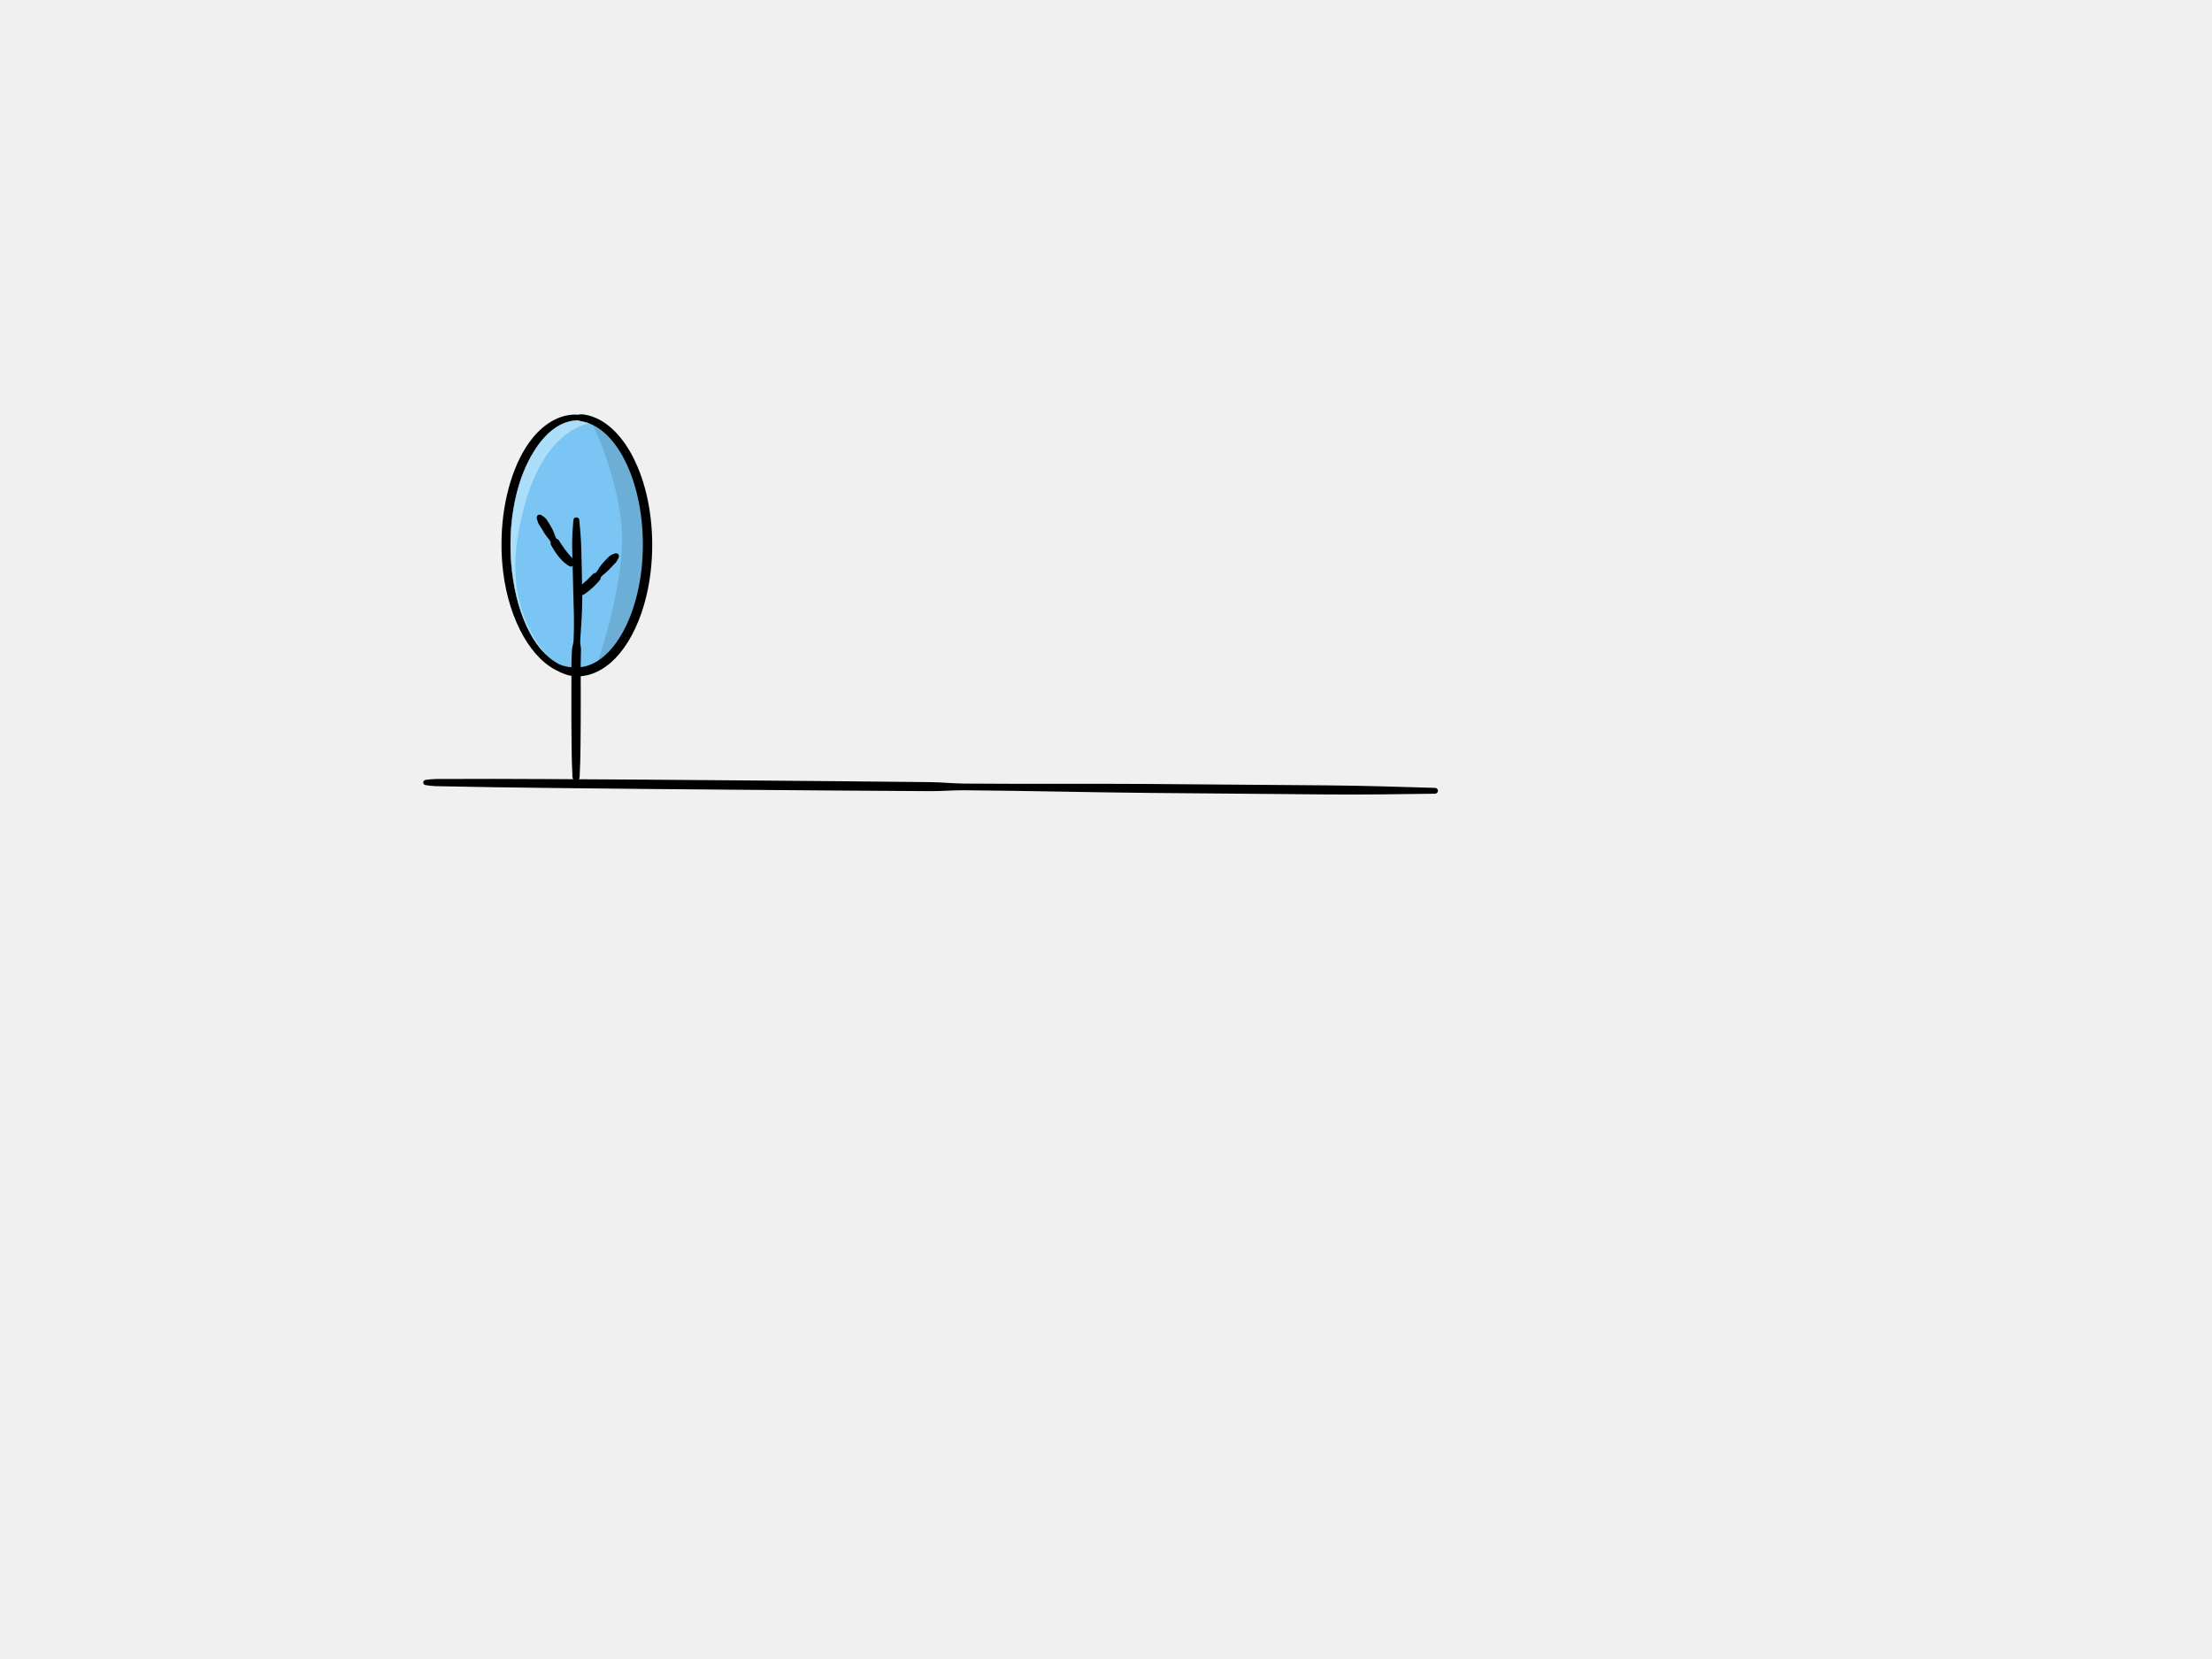
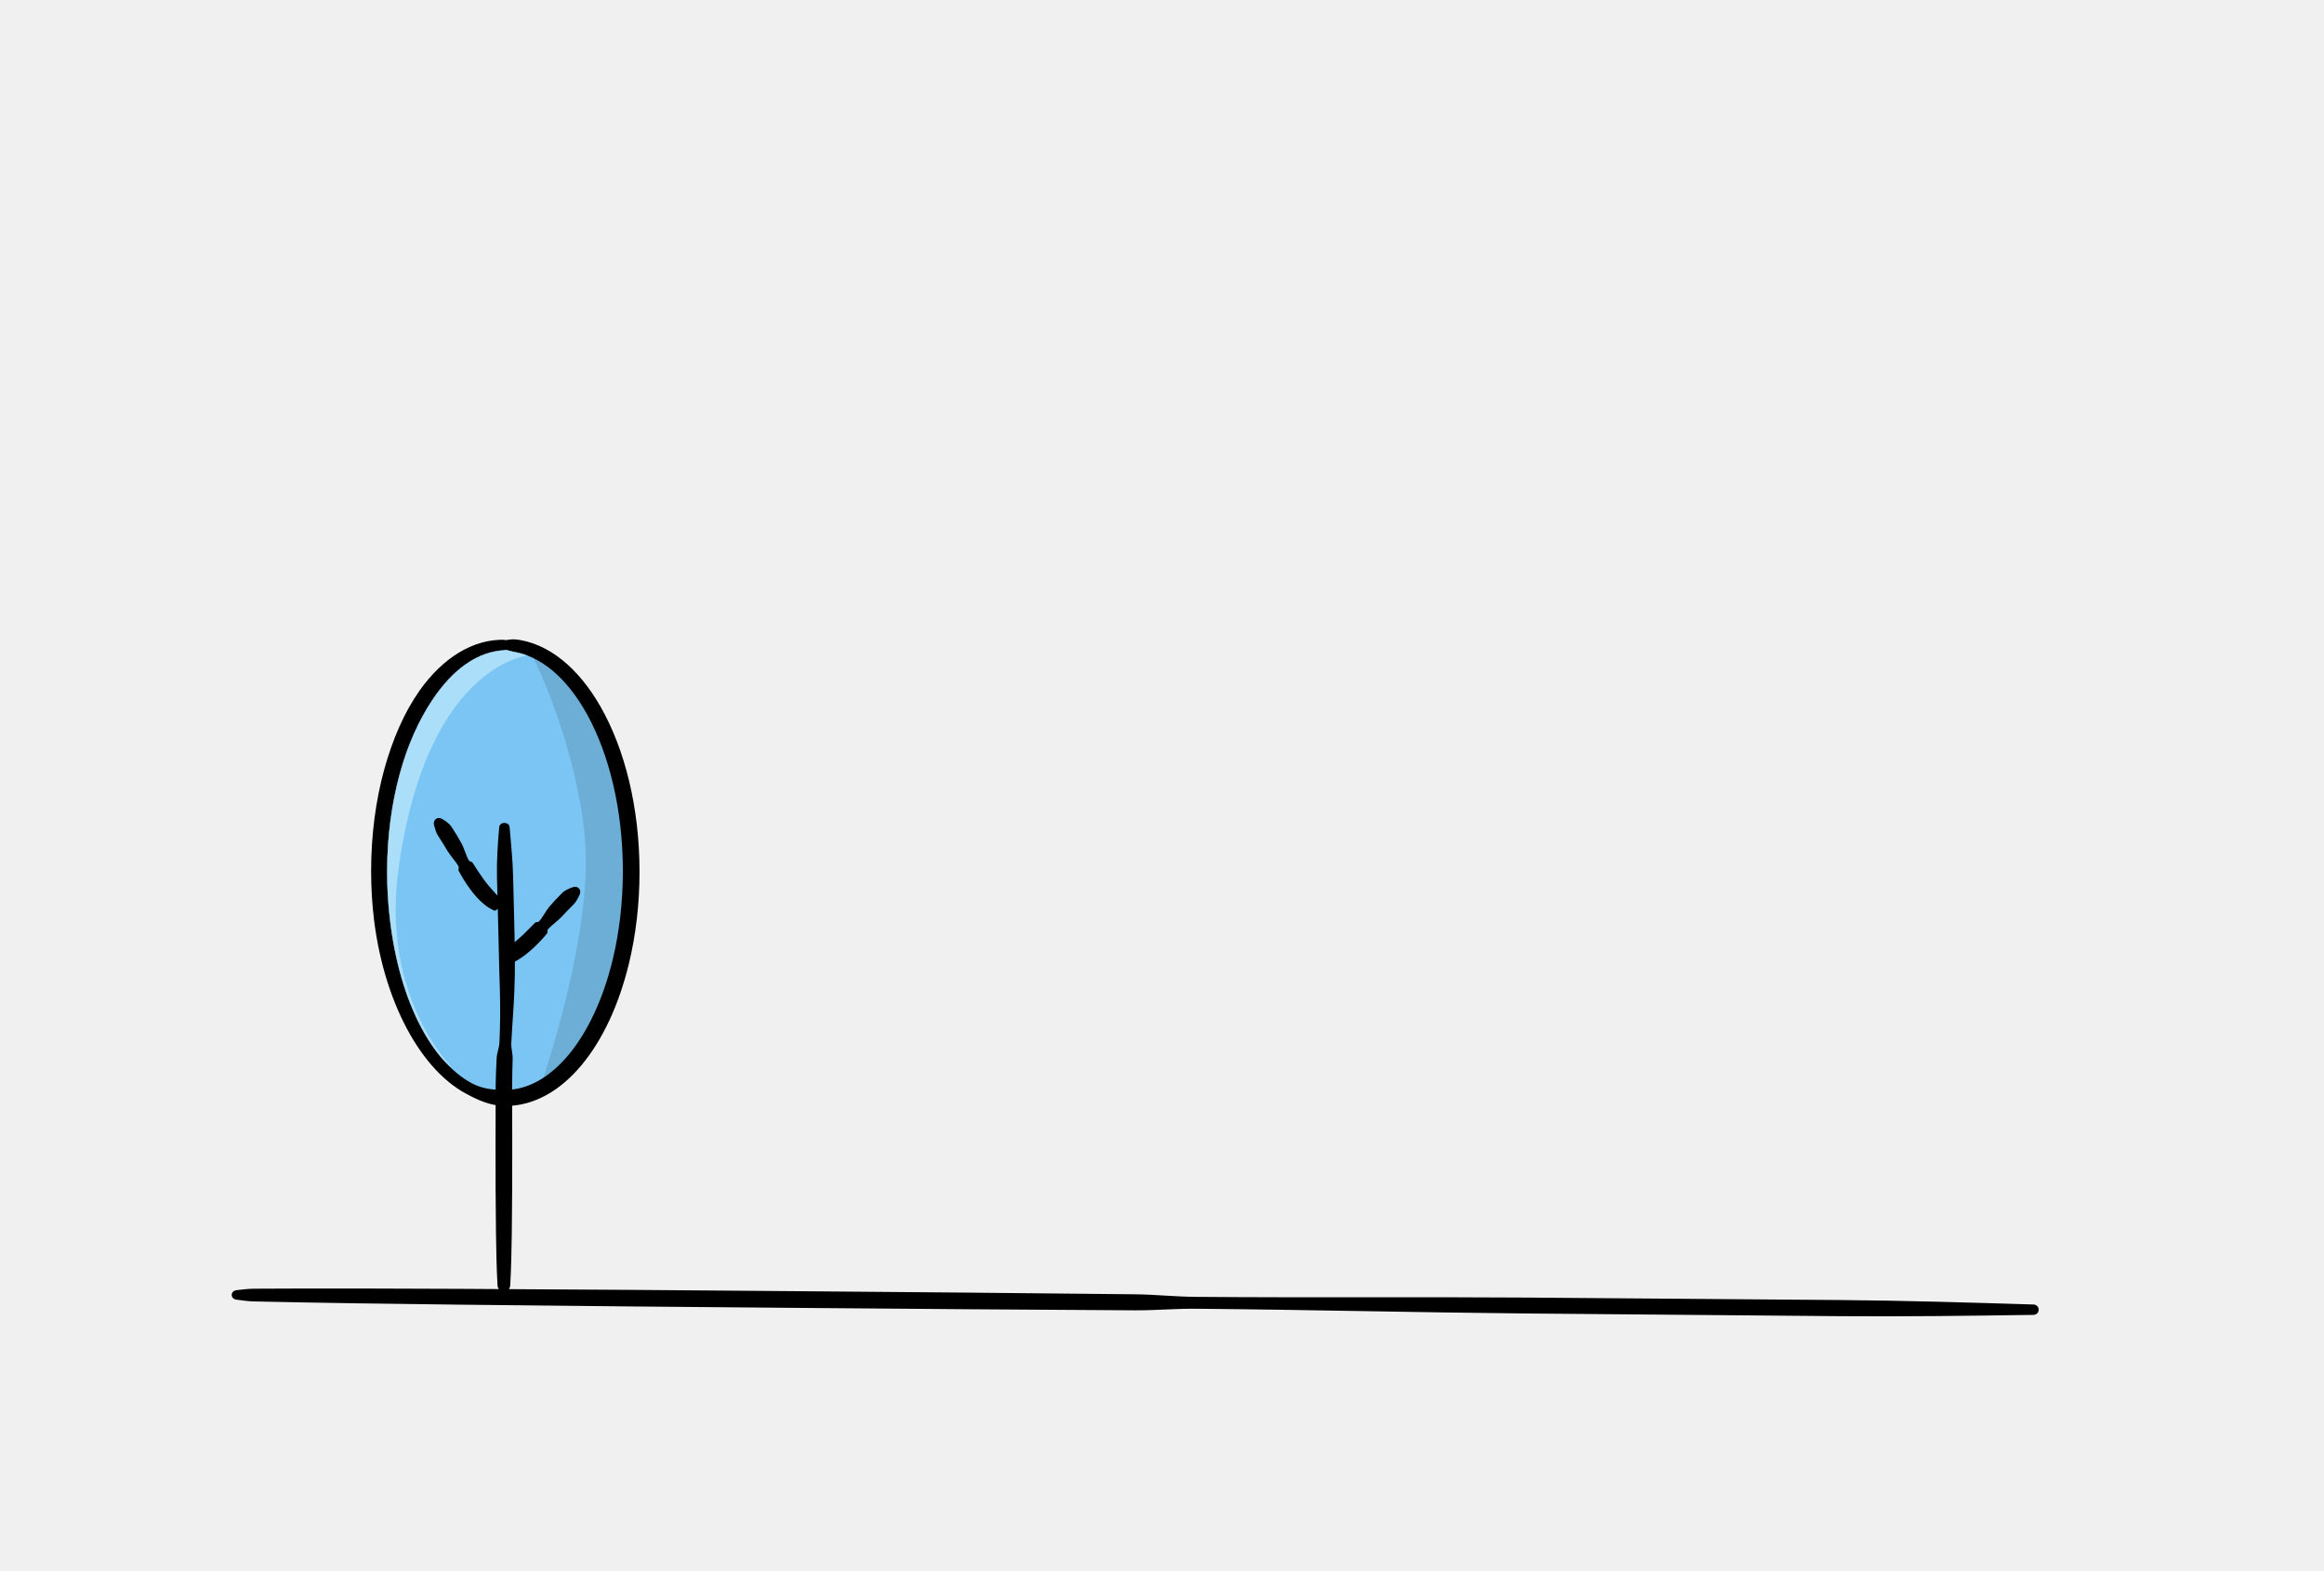
- <svg xmlns="http://www.w3.org/2000/svg" x="0px" y="0px" width="800px" height="600px" viewBox="0 0 800 600">
+ <svg xmlns="http://www.w3.org/2000/svg" x="0px" y="0px" width="472px" height="319px" viewBox="0 0 472 319">
  <g id="Layer 1">
    <g id="Path">
-       <path style="fill:#000000;fill-opacity:1;fill-rule:nonzero;opacity:1;stroke:none;" d="M153.992,283.958 C155.199,284.126,156.406,284.294,157.614,284.322 C171.518,284.635,185.422,284.814,199.327,284.979 C222.393,285.253,245.458,285.448,268.524,285.637 C291.178,285.823,313.832,286.01,336.487,286.128 C340.579,286.149,344.674,285.774,348.766,285.808 C371.099,285.992,393.429,286.559,415.761,286.767 C437.101,286.967,458.442,287.142,479.782,287.317 C492.85,287.425,505.921,287.24,518.991,287.054 C519.573,287.046,520.049,286.59,520.053,286.009 C520.058,285.427,519.591,284.963,519.009,284.946 C505.943,284.546,492.877,284.146,479.809,284.038 C458.469,283.863,437.128,283.687,415.788,283.536 C393.455,283.377,371.119,283.577,348.786,283.394 C344.694,283.36,340.605,282.918,336.513,282.872 C313.86,282.618,291.206,282.432,268.552,282.246 C245.486,282.056,222.42,281.872,199.354,281.766 C185.448,281.703,171.542,281.653,157.635,281.738 C156.427,281.745,155.217,281.894,154.008,282.042 C153.488,282.106,153.065,282.473,153.06,282.992 C153.056,283.511,153.473,283.885,153.992,283.958 z" />
+       <path style="fill:#000000;fill-opacity:1;fill-rule:nonzero;opacity:1;stroke:none;" d="M47.992,263.958 C49.199,264.126,50.406,264.294,51.614,264.322 C65.518,264.635,79.422,264.814,93.327,264.979 C116.393,265.253,139.458,265.448,162.524,265.637 C185.178,265.823,207.832,266.01,230.487,266.128 C234.579,266.149,238.674,265.774,242.766,265.808 C265.099,265.992,287.429,266.559,309.761,266.767 C331.101,266.967,352.442,267.142,373.782,267.317 C386.85,267.425,399.921,267.24,412.991,267.054 C413.573,267.046,414.049,266.59,414.053,266.009 C414.058,265.427,413.591,264.963,413.009,264.946 C399.943,264.546,386.877,264.146,373.809,264.038 C352.469,263.863,331.128,263.687,309.788,263.536 C287.455,263.377,265.119,263.577,242.786,263.394 C238.694,263.36,234.605,262.918,230.513,262.872 C207.86,262.618,185.206,262.432,162.552,262.246 C139.486,262.056,116.42,261.872,93.354,261.766 C79.448,261.703,65.542,261.653,51.635,261.738 C50.427,261.745,49.217,261.894,48.008,262.042 C47.488,262.106,47.065,262.473,47.06,262.992 C47.056,263.511,47.473,263.885,47.992,263.958 z" />
    </g>
    <g id="Path">
-       <path style="fill:#7ac5f3;fill-opacity:1;fill-rule:evenodd;opacity:1;stroke:none;" d="M208.597,151 C222.733,151,234.194,171.595,234.194,197 C234.194,222.405,222.733,243,208.597,243 C194.46,243,183,222.405,183,197 C183,171.595,194.46,151,208.597,151 z" />
-       <path style="fill:#000000;fill-opacity:1;fill-rule:nonzero;opacity:1;stroke:none;" d="M208.597,151.958 C209.122,152.075,209.626,152.221,210.124,152.339 C210.842,152.491,211.557,152.62,212.258,152.846 C212.96,153.062,213.652,153.335,214.335,153.662 C215.699,154.316,217.025,155.19,218.302,156.27 C220.855,158.43,223.212,161.422,225.237,165.089 C229.697,173.158,232.515,184.475,232.502,197 C232.497,203.354,231.766,209.394,230.452,214.852 C228.538,222.816,225.376,229.534,221.53,234.173 C217.668,238.828,213.239,241.346,208.597,241.372 C206.918,241.382,205.227,241.274,203.529,240.732 C202.367,240.378,201.271,239.749,200.194,239.019 C199.118,238.281,198.074,237.4,197.07,236.385 C195.063,234.356,193.222,231.793,191.618,228.799 C188.402,222.809,186.155,215.112,185.17,206.527 C184.814,203.457,184.622,200.27,184.627,197 C184.635,189.895,185.553,183.181,187.174,177.235 C188.784,171.283,191.141,166.128,193.877,162.067 C198.006,155.928,202.99,152.28,208.597,152.055 C208.597,152.022,208.597,151.99,208.597,151.958 z M208.597,149.945 C202.056,149.72,195.881,153.675,191.232,160.239 C188.142,164.61,185.721,170.133,184.011,176.374 C182.311,182.621,181.365,189.615,181.373,197 C181.378,200.398,181.581,203.714,181.975,206.91 C183.087,215.851,185.716,223.825,189.285,230.09 C191.073,233.224,193.102,235.934,195.333,238.128 C196.449,239.225,197.616,240.193,198.83,241.018 C200.042,241.85,201.315,242.497,202.587,243.108 C204.456,243.98,206.472,244.618,208.597,244.628 C214.484,244.654,219.841,241.46,224.115,236.321 C228.407,231.167,231.732,224.009,233.749,215.646 C235.129,209.914,235.89,203.614,235.885,197 C235.872,183.962,232.888,172.15,227.983,163.546 C225.752,159.638,223.118,156.389,220.154,154.015 C218.672,152.829,217.108,151.864,215.477,151.154 C214.662,150.799,213.83,150.508,212.985,150.285 C212.139,150.072,211.284,149.886,210.412,149.854 C209.805,149.844,209.195,149.925,208.597,150.042 C208.597,150.01,208.597,149.978,208.597,149.945 z" />
+       <path style="fill:#7ac5f3;fill-opacity:1;fill-rule:evenodd;opacity:1;stroke:none;" d="M102.597,131 C116.733,131,128.194,151.595,128.194,177 C128.194,202.405,116.733,223,102.597,223 C88.46,223,77,202.405,77,177 C77,151.595,88.46,131,102.597,131 z" />
+       <path style="fill:#000000;fill-opacity:1;fill-rule:nonzero;opacity:1;stroke:none;" d="M102.597,131.958 C103.122,132.075,103.626,132.221,104.124,132.339 C104.842,132.491,105.557,132.62,106.258,132.846 C106.96,133.062,107.652,133.335,108.335,133.662 C109.699,134.316,111.025,135.19,112.302,136.27 C114.855,138.43,117.212,141.422,119.237,145.089 C123.697,153.158,126.515,164.475,126.502,177 C126.497,183.354,125.766,189.394,124.452,194.852 C122.538,202.816,119.376,209.534,115.53,214.173 C111.668,218.828,107.239,221.346,102.597,221.372 C100.918,221.382,99.227,221.274,97.529,220.732 C96.368,220.378,95.271,219.749,94.194,219.019 C93.118,218.281,92.074,217.4,91.07,216.385 C89.063,214.356,87.222,211.793,85.618,208.799 C82.402,202.809,80.155,195.112,79.17,186.527 C78.814,183.457,78.622,180.27,78.627,177 C78.635,169.895,79.553,163.181,81.174,157.235 C82.784,151.283,85.141,146.128,87.877,142.067 C92.006,135.928,96.99,132.28,102.597,132.055 C102.597,132.022,102.597,131.99,102.597,131.958 z M102.597,129.945 C96.056,129.72,89.881,133.675,85.232,140.239 C82.142,144.61,79.721,150.133,78.011,156.374 C76.311,162.621,75.365,169.615,75.373,177 C75.378,180.398,75.581,183.714,75.975,186.91 C77.087,195.851,79.716,203.825,83.285,210.09 C85.073,213.224,87.102,215.934,89.333,218.128 C90.449,219.225,91.616,220.193,92.83,221.018 C94.043,221.85,95.315,222.497,96.587,223.108 C98.456,223.98,100.472,224.618,102.597,224.628 C108.484,224.654,113.841,221.46,118.115,216.321 C122.407,211.167,125.732,204.009,127.749,195.646 C129.129,189.914,129.89,183.614,129.885,177 C129.872,163.962,126.888,152.15,121.983,143.546 C119.752,139.638,117.118,136.389,114.154,134.015 C112.672,132.829,111.108,131.864,109.477,131.154 C108.662,130.799,107.83,130.508,106.985,130.285 C106.139,130.071,105.285,129.886,104.412,129.854 C103.805,129.844,103.195,129.925,102.597,130.042 C102.597,130.01,102.597,129.978,102.597,129.945 z" />
    </g>
    <g id="Path">
-       <path style="fill:#000000;fill-opacity:1;fill-rule:nonzero;opacity:1;stroke:none;" d="M209.294,282 C209.453,281.689,209.611,281.378,209.628,281.067 C209.828,277.485,209.893,273.903,209.945,270.321 C210.03,264.38,210.036,258.438,210.037,252.497 C210.038,248.382,210.038,244.266,210.015,240.151 C210.015,240.158,210.015,240.166,210.015,240.173 C210.028,238.47,210.07,236.764,210.121,235.054 C210.151,234.006,209.792,232.938,209.843,231.886 C210.012,228.315,210.341,224.738,210.472,221.108 C210.553,218.888,210.597,216.691,210.573,214.509 C210.516,208.99,210.338,203.57,210.215,198.11 C210.142,194.766,209.797,191.413,209.499,188 C209.398,186.84,207.491,186.84,207.39,188 C207.092,191.436,206.857,194.826,206.936,198.184 C207.06,203.666,207.237,209.077,207.341,214.557 C207.382,216.723,207.459,218.899,207.524,221.097 C207.63,224.637,207.601,228.197,207.432,231.772 C207.383,232.824,206.926,233.861,206.868,234.919 C206.777,236.646,206.705,238.381,206.671,240.128 C206.671,240.135,206.671,240.123,206.671,240.15 C206.647,244.266,206.646,248.381,206.645,252.496 C206.644,258.438,206.649,264.379,206.732,270.321 C206.782,273.903,206.846,277.484,207.045,281.066 C207.062,281.377,207.22,281.689,207.379,282 C207.858,282.943,208.814,282.943,209.294,282 z" />
+       <path style="fill:#000000;fill-opacity:1;fill-rule:nonzero;opacity:1;stroke:none;" d="M103.294,262 C103.453,261.689,103.611,261.378,103.628,261.067 C103.828,257.485,103.893,253.903,103.945,250.321 C104.03,244.38,104.036,238.438,104.037,232.497 C104.038,228.382,104.038,224.266,104.015,220.151 C104.015,220.158,104.015,220.166,104.015,220.173 C104.028,218.47,104.07,216.764,104.121,215.054 C104.151,214.006,103.792,212.938,103.843,211.886 C104.012,208.315,104.341,204.738,104.472,201.108 C104.553,198.888,104.597,196.691,104.573,194.509 C104.516,188.99,104.338,183.57,104.215,178.11 C104.142,174.766,103.797,171.413,103.499,168 C103.398,166.84,101.491,166.84,101.39,168 C101.092,171.436,100.857,174.826,100.936,178.184 C101.06,183.666,101.237,189.077,101.341,194.557 C101.382,196.723,101.459,198.899,101.524,201.097 C101.63,204.637,101.601,208.197,101.432,211.772 C101.383,212.824,100.926,213.861,100.868,214.919 C100.777,216.646,100.705,218.381,100.671,220.128 C100.671,220.135,100.671,220.123,100.671,220.15 C100.647,224.266,100.646,228.381,100.645,232.496 C100.644,238.438,100.649,244.379,100.732,250.321 C100.782,253.903,100.846,257.484,101.045,261.066 C101.062,261.377,101.22,261.689,101.379,262 C101.858,262.943,102.814,262.943,103.294,262 z" />
    </g>
    <g id="Path">
-       <path style="fill:#000000;fill-opacity:1;fill-rule:nonzero;opacity:1;stroke:none;" d="M208.445,215.848 C208.595,215.967,208.744,216.078,208.811,216.037 C209.71,215.796,210.497,215.376,211.234,214.93 C212.457,214.182,213.515,213.299,214.487,212.385 C215.442,211.487,216.317,210.554,217.11,209.574 C217.266,209.408,217.133,208.986,217.251,208.789 C218.055,207.858,219.131,207.169,219.983,206.289 C220.783,205.435,221.58,204.577,222.431,203.745 C222.972,203.256,223.308,202.54,223.685,201.801 C224.215,200.764,223.414,199.812,222.315,200.199 C221.488,200.489,220.686,200.825,220.138,201.4 C219.213,202.305,218.365,203.22,217.579,204.141 C216.771,205.12,216.251,206.291,215.439,207.183 C215.26,207.32,214.831,207.232,214.688,207.396 C213.832,208.252,213.02,209.109,212.163,209.915 C211.289,210.737,210.373,211.501,209.399,212.27 C208.811,212.738,208.192,213.185,207.584,213.753 C207.52,213.782,207.537,213.964,207.555,214.152 C207.654,215.205,207.615,215.192,208.445,215.848 z" />
+       <path style="fill:#000000;fill-opacity:1;fill-rule:nonzero;opacity:1;stroke:none;" d="M102.445,195.848 C102.595,195.967,102.744,196.078,102.811,196.037 C103.71,195.796,104.497,195.376,105.234,194.93 C106.457,194.182,107.515,193.299,108.487,192.385 C109.442,191.487,110.317,190.554,111.11,189.574 C111.266,189.408,111.133,188.986,111.251,188.789 C112.055,187.858,113.131,187.169,113.983,186.289 C114.783,185.435,115.58,184.577,116.431,183.745 C116.972,183.256,117.308,182.54,117.685,181.801 C118.215,180.764,117.414,179.812,116.315,180.199 C115.488,180.489,114.686,180.825,114.138,181.4 C113.213,182.305,112.365,183.22,111.579,184.141 C110.771,185.12,110.251,186.291,109.439,187.183 C109.26,187.32,108.831,187.232,108.688,187.396 C107.832,188.252,107.02,189.109,106.163,189.915 C105.289,190.737,104.373,191.501,103.399,192.27 C102.811,192.738,102.192,193.185,101.584,193.753 C101.52,193.782,101.537,193.964,101.555,194.152 C101.654,195.205,101.615,195.192,102.445,195.848 z" />
    </g>
    <g id="Path">
-       <path style="fill:#000000;fill-opacity:1;fill-rule:nonzero;opacity:1;stroke:none;" d="M207.855,203.199 C207.886,203.034,207.921,202.87,207.881,202.817 C207.398,202.252,206.9,201.762,206.417,201.241 C205.621,200.378,204.857,199.458,204.126,198.448 C203.408,197.457,202.738,196.38,202.022,195.286 C201.963,195.184,201.896,195.087,201.742,195.039 C201.601,194.984,201.43,194.945,201.321,194.87 C201.191,194.756,201.142,194.596,201.06,194.454 C200.987,194.308,200.918,194.158,200.852,194.007 C200.721,193.704,200.601,193.392,200.483,193.079 C200.247,192.453,200.015,191.818,199.695,191.228 C199.079,190.104,198.416,188.992,197.692,187.913 C197.244,187.254,196.537,186.774,195.825,186.343 C194.829,185.74,193.843,186.54,194.175,187.657 C194.395,188.396,194.57,189.14,194.969,189.741 C195.628,190.722,196.252,191.768,196.892,192.835 C197.229,193.392,197.646,193.913,198.058,194.441 C198.264,194.705,198.47,194.971,198.664,195.244 C198.76,195.38,198.855,195.519,198.945,195.659 C199.026,195.805,199.141,195.931,199.176,196.103 C199.188,196.238,199.137,196.409,199.117,196.562 C199.085,196.723,199.14,196.834,199.202,196.94 C199.837,198.15,200.569,199.318,201.379,200.437 C202.203,201.575,203.125,202.661,204.224,203.577 C204.884,204.128,205.604,204.629,206.433,204.954 C206.507,204.978,206.656,204.891,206.803,204.801 C207.706,204.249,207.655,204.238,207.855,203.199 z" />
+       <path style="fill:#000000;fill-opacity:1;fill-rule:nonzero;opacity:1;stroke:none;" d="M101.855,183.199 C101.886,183.034,101.921,182.87,101.881,182.817 C101.398,182.252,100.9,181.762,100.417,181.241 C99.621,180.378,98.857,179.458,98.126,178.448 C97.408,177.457,96.738,176.38,96.022,175.286 C95.963,175.184,95.895,175.087,95.742,175.039 C95.601,174.984,95.43,174.945,95.321,174.87 C95.191,174.756,95.142,174.596,95.061,174.454 C94.987,174.308,94.918,174.158,94.852,174.007 C94.721,173.704,94.601,173.392,94.483,173.079 C94.247,172.453,94.015,171.818,93.695,171.228 C93.079,170.104,92.416,168.992,91.692,167.913 C91.244,167.254,90.537,166.774,89.825,166.343 C88.829,165.74,87.843,166.54,88.175,167.657 C88.395,168.396,88.57,169.14,88.969,169.741 C89.627,170.722,90.252,171.768,90.892,172.835 C91.23,173.392,91.646,173.913,92.058,174.441 C92.264,174.705,92.47,174.971,92.663,175.244 C92.76,175.38,92.855,175.519,92.945,175.659 C93.026,175.805,93.141,175.931,93.176,176.103 C93.188,176.238,93.137,176.409,93.117,176.562 C93.085,176.723,93.14,176.834,93.202,176.94 C93.837,178.15,94.569,179.318,95.379,180.437 C96.203,181.575,97.125,182.661,98.224,183.577 C98.884,184.128,99.604,184.629,100.433,184.954 C100.507,184.978,100.656,184.891,100.803,184.801 C101.706,184.249,101.655,184.238,101.855,183.199 z" />
    </g>
    <g id="Path">
-       <path style="fill:#000000;fill-opacity:0.118;fill-rule:nonzero;opacity:1;stroke:none;" d="M214,153 C213.83,152.687,215.719,153.781,216,154 C225,161,233,172.926,233,198 C233,228,216,240,216,240 C216,240,225,214,225,195 C225,178.8,217.214,158.922,214,153 z" />
+       <path style="fill:#000000;fill-opacity:0.118;fill-rule:nonzero;opacity:1;stroke:none;" d="M108,133 C107.83,132.687,109.719,133.781,110,134 C119,141,127,152.926,127,178 C127,208,110,220,110,220 C110,220,119,194,119,175 C119,158.8,111.214,138.922,108,133 z" />
    </g>
    <g id="Path">
-       <path style="fill:#ffffff;fill-opacity:0.894;fill-rule:nonzero;mix-blend-mode:soft-light;opacity:1;stroke:none;" d="M214,153 C214,153,189,141,184,196 C181.284,225.877,198,237,198,237 C198,237,183.158,222.893,187,196 C193,154,214,153,214,153 z" />
+       <path style="fill:#ffffff;fill-opacity:0.894;fill-rule:nonzero;mix-blend-mode:soft-light;opacity:1;stroke:none;" d="M108,133 C108,133,83,121,78,176 C75.284,205.877,92,217,92,217 C92,217,77.158,202.893,81,176 C87,134,108,133,108,133 z" />
    </g>
  </g>
</svg>
